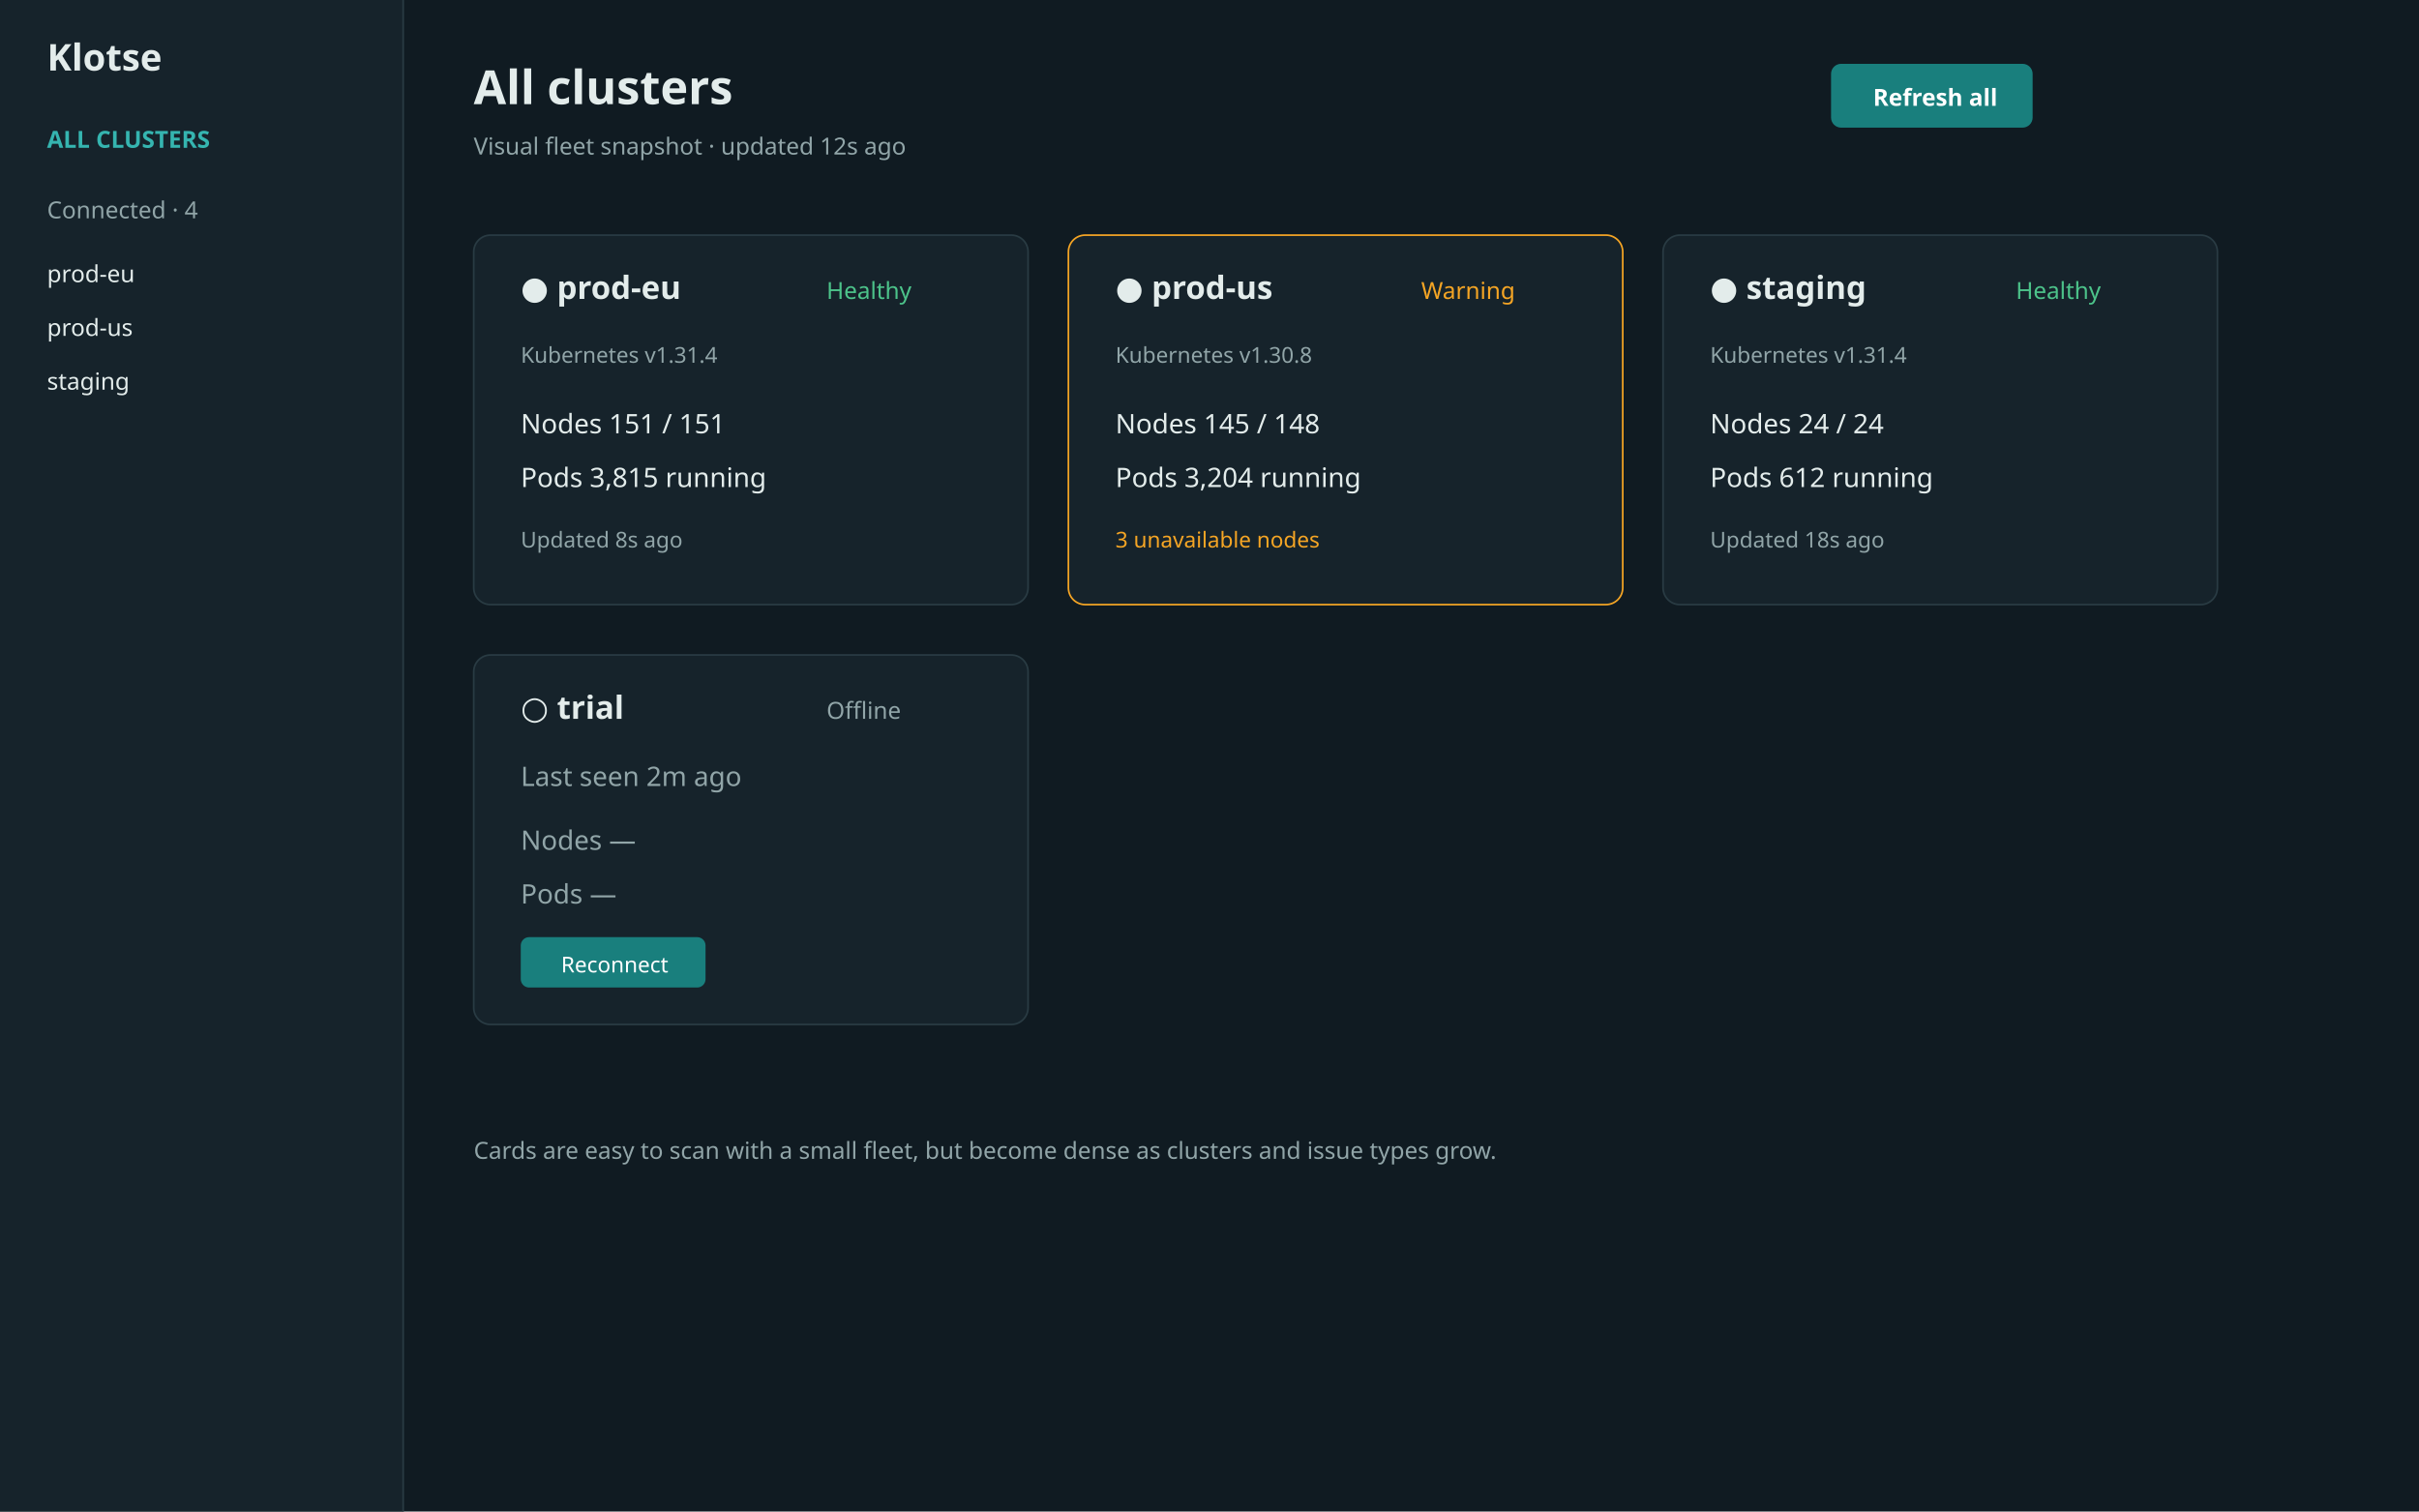
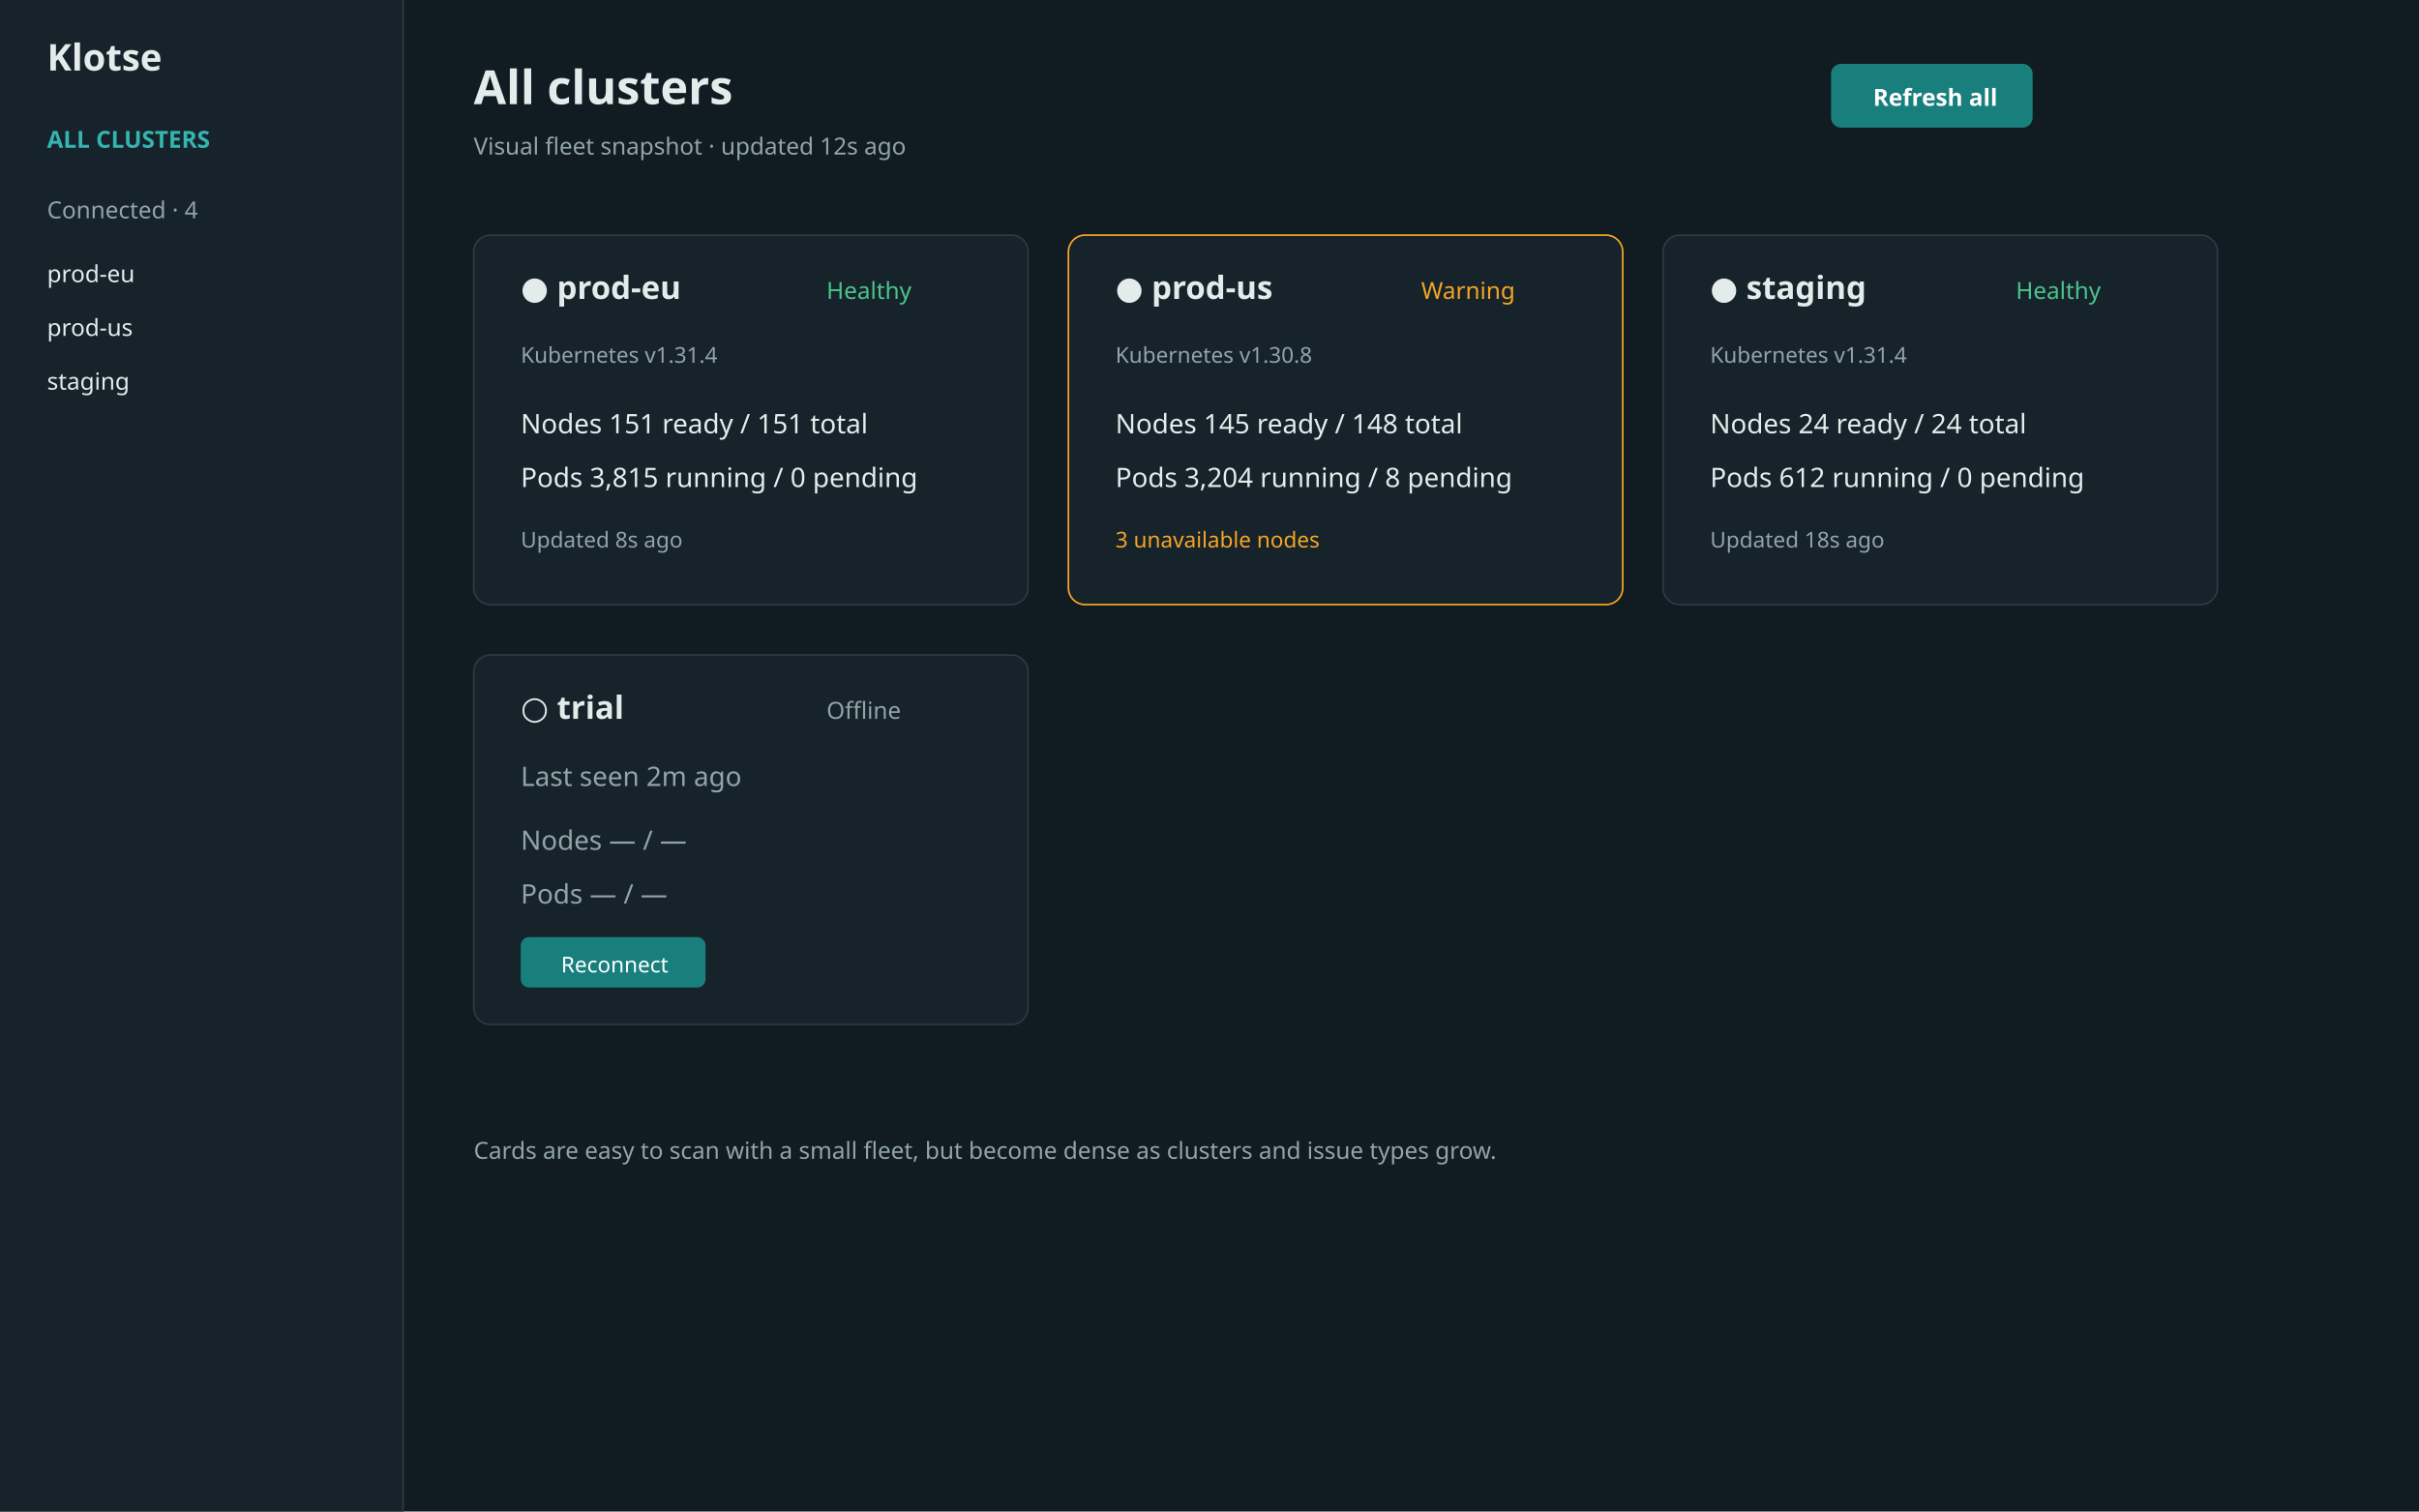
<svg xmlns="http://www.w3.org/2000/svg" width="1440" height="900" viewBox="0 0 1440 900">
  <rect width="1440" height="900" fill="#101b22" />
  <rect width="240" height="900" fill="#16232b" />
  <text x="28" y="42" fill="#e3eceb" font-family="Segoe UI, sans-serif" font-size="22" font-weight="700">Klotse</text>
  <text x="28" y="88" fill="#35b5b0" font-family="Segoe UI, sans-serif" font-size="14" font-weight="700">ALL CLUSTERS</text>
  <text x="28" y="130" fill="#91a5a8" font-family="Segoe UI, sans-serif" font-size="14">Connected · 4</text>
  <text x="28" y="168" fill="#e3eceb" font-family="Segoe UI, sans-serif" font-size="14">prod-eu</text>
  <text x="28" y="200" fill="#e3eceb" font-family="Segoe UI, sans-serif" font-size="14">prod-us</text>
  <text x="28" y="232" fill="#e3eceb" font-family="Segoe UI, sans-serif" font-size="14">staging</text>
  <line x1="240" y1="0" x2="240" y2="900" stroke="#293b43" />
  <text x="282" y="62" fill="#e3eceb" font-family="Segoe UI, sans-serif" font-size="28" font-weight="700">All clusters</text>
  <text x="282" y="92" fill="#91a5a8" font-family="Segoe UI, sans-serif" font-size="14">Visual fleet snapshot · updated 12s ago</text>
  <rect x="1090" y="38" width="120" height="38" rx="6" fill="#197f7d" />
  <text x="1115" y="63" fill="#ffffff" font-family="Segoe UI, sans-serif" font-size="14" font-weight="700">Refresh all</text>
  <g font-family="Segoe UI, sans-serif">
    <rect x="282" y="140" width="330" height="220" rx="10" fill="#16232b" stroke="#293b43" />
    <text x="310" y="178" fill="#e3eceb" font-size="19" font-weight="700">● prod-eu</text>
    <text x="492" y="178" fill="#4cc38a" font-size="14">Healthy</text>
    <text x="310" y="216" fill="#91a5a8" font-size="13">Kubernetes v1.31.4</text>
-     <text x="310" y="258" fill="#e3eceb" font-size="16">Nodes  151 / 151</text>
-     <text x="310" y="290" fill="#e3eceb" font-size="16">Pods   3,815 running</text>
+     <text x="310" y="258" fill="#e3eceb" font-size="16">Nodes  151 ready / 151 total</text>
+     <text x="310" y="290" fill="#e3eceb" font-size="16">Pods   3,815 running / 0 pending</text>
    <text x="310" y="326" fill="#91a5a8" font-size="13">Updated 8s ago</text>
    <rect x="636" y="140" width="330" height="220" rx="10" fill="#16232b" stroke="#f5a524" />
    <text x="664" y="178" fill="#e3eceb" font-size="19" font-weight="700">● prod-us</text>
    <text x="846" y="178" fill="#f5a524" font-size="14">Warning</text>
    <text x="664" y="216" fill="#91a5a8" font-size="13">Kubernetes v1.30.8</text>
-     <text x="664" y="258" fill="#e3eceb" font-size="16">Nodes  145 / 148</text>
-     <text x="664" y="290" fill="#e3eceb" font-size="16">Pods   3,204 running</text>
+     <text x="664" y="258" fill="#e3eceb" font-size="16">Nodes  145 ready / 148 total</text>
+     <text x="664" y="290" fill="#e3eceb" font-size="16">Pods   3,204 running / 8 pending</text>
    <text x="664" y="326" fill="#f5a524" font-size="13">3 unavailable nodes</text>
    <rect x="990" y="140" width="330" height="220" rx="10" fill="#16232b" stroke="#293b43" />
    <text x="1018" y="178" fill="#e3eceb" font-size="19" font-weight="700">● staging</text>
    <text x="1200" y="178" fill="#4cc38a" font-size="14">Healthy</text>
    <text x="1018" y="216" fill="#91a5a8" font-size="13">Kubernetes v1.31.4</text>
-     <text x="1018" y="258" fill="#e3eceb" font-size="16">Nodes  24 / 24</text>
-     <text x="1018" y="290" fill="#e3eceb" font-size="16">Pods   612 running</text>
+     <text x="1018" y="258" fill="#e3eceb" font-size="16">Nodes  24 ready / 24 total</text>
+     <text x="1018" y="290" fill="#e3eceb" font-size="16">Pods   612 running / 0 pending</text>
    <text x="1018" y="326" fill="#91a5a8" font-size="13">Updated 18s ago</text>
    <rect x="282" y="390" width="330" height="220" rx="10" fill="#16232b" stroke="#293b43" />
    <text x="310" y="428" fill="#e3eceb" font-size="19" font-weight="700">○ trial</text>
    <text x="492" y="428" fill="#91a5a8" font-size="14">Offline</text>
    <text x="310" y="468" fill="#91a5a8" font-size="16">Last seen 2m ago</text>
-     <text x="310" y="506" fill="#91a5a8" font-size="16">Nodes  —</text>
-     <text x="310" y="538" fill="#91a5a8" font-size="16">Pods   —</text>
+     <text x="310" y="506" fill="#91a5a8" font-size="16">Nodes  — / —</text>
+     <text x="310" y="538" fill="#91a5a8" font-size="16">Pods   — / —</text>
    <rect x="310" y="558" width="110" height="30" rx="5" fill="#197f7d" />
    <text x="334" y="579" fill="#ffffff" font-size="13">Reconnect</text>
  </g>
  <text x="282" y="690" fill="#91a5a8" font-family="Segoe UI, sans-serif" font-size="14">Cards are easy to scan with a small fleet, but become dense as clusters and issue types grow.</text>
</svg>
